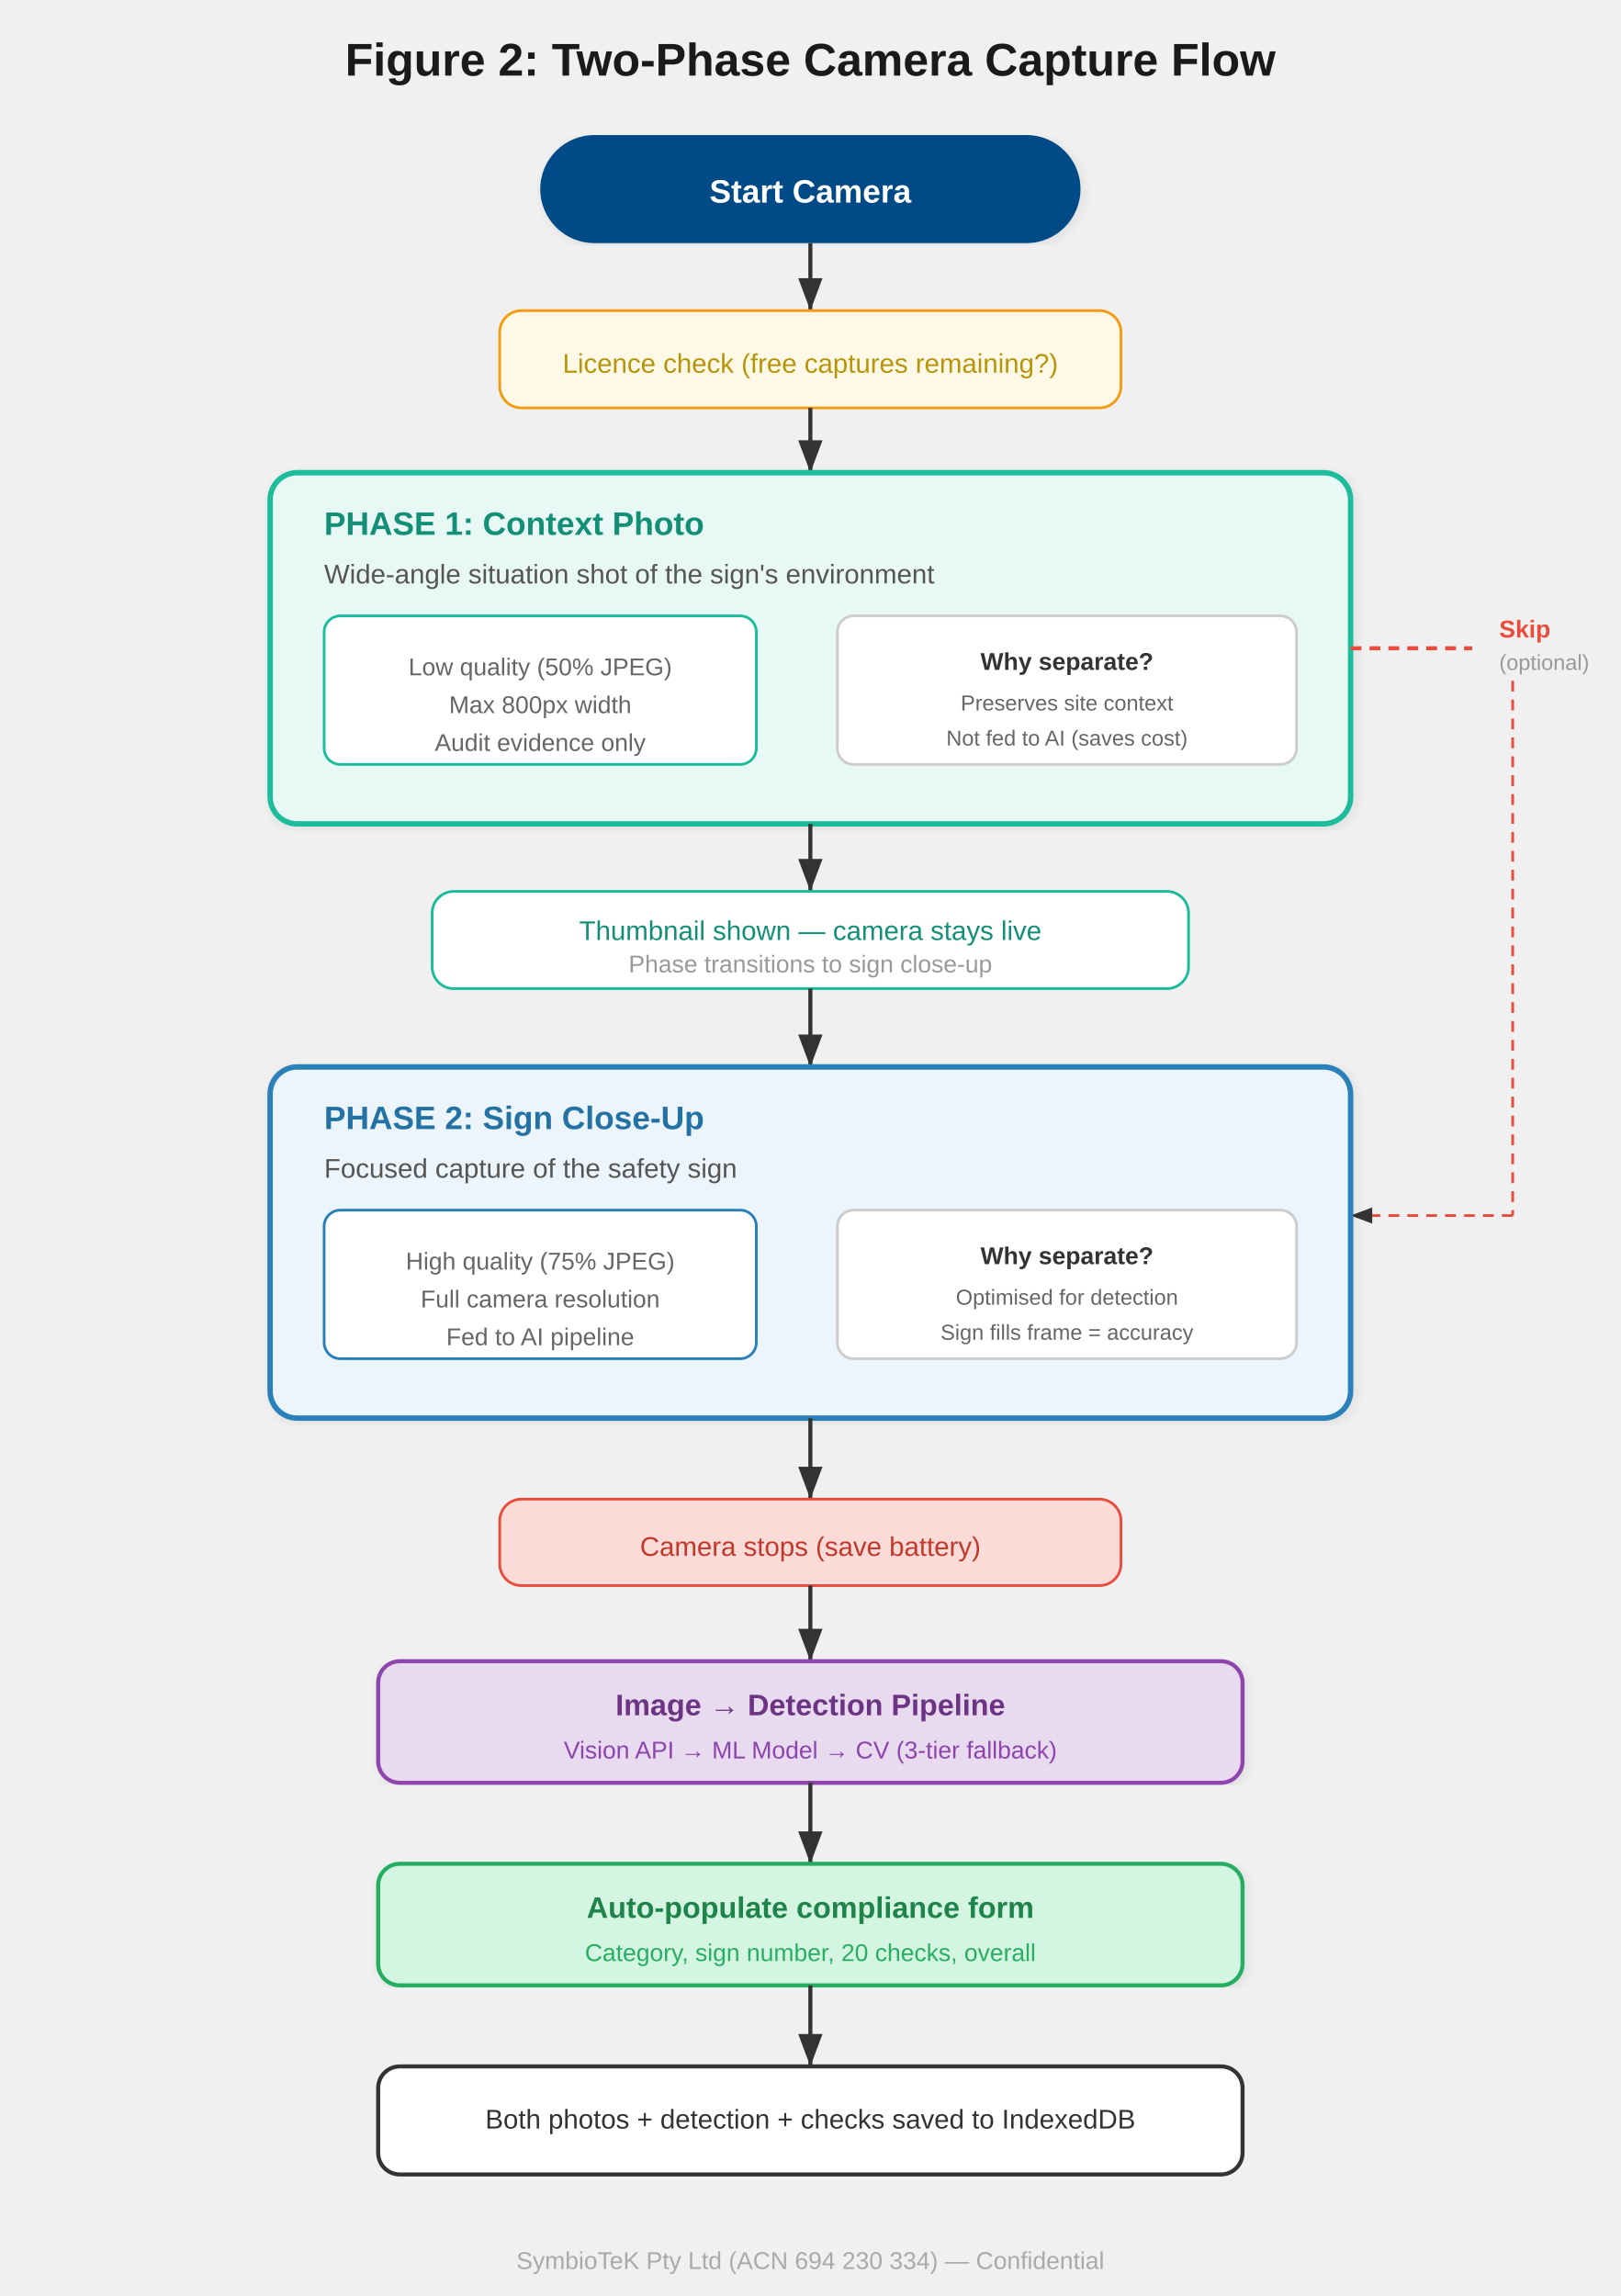
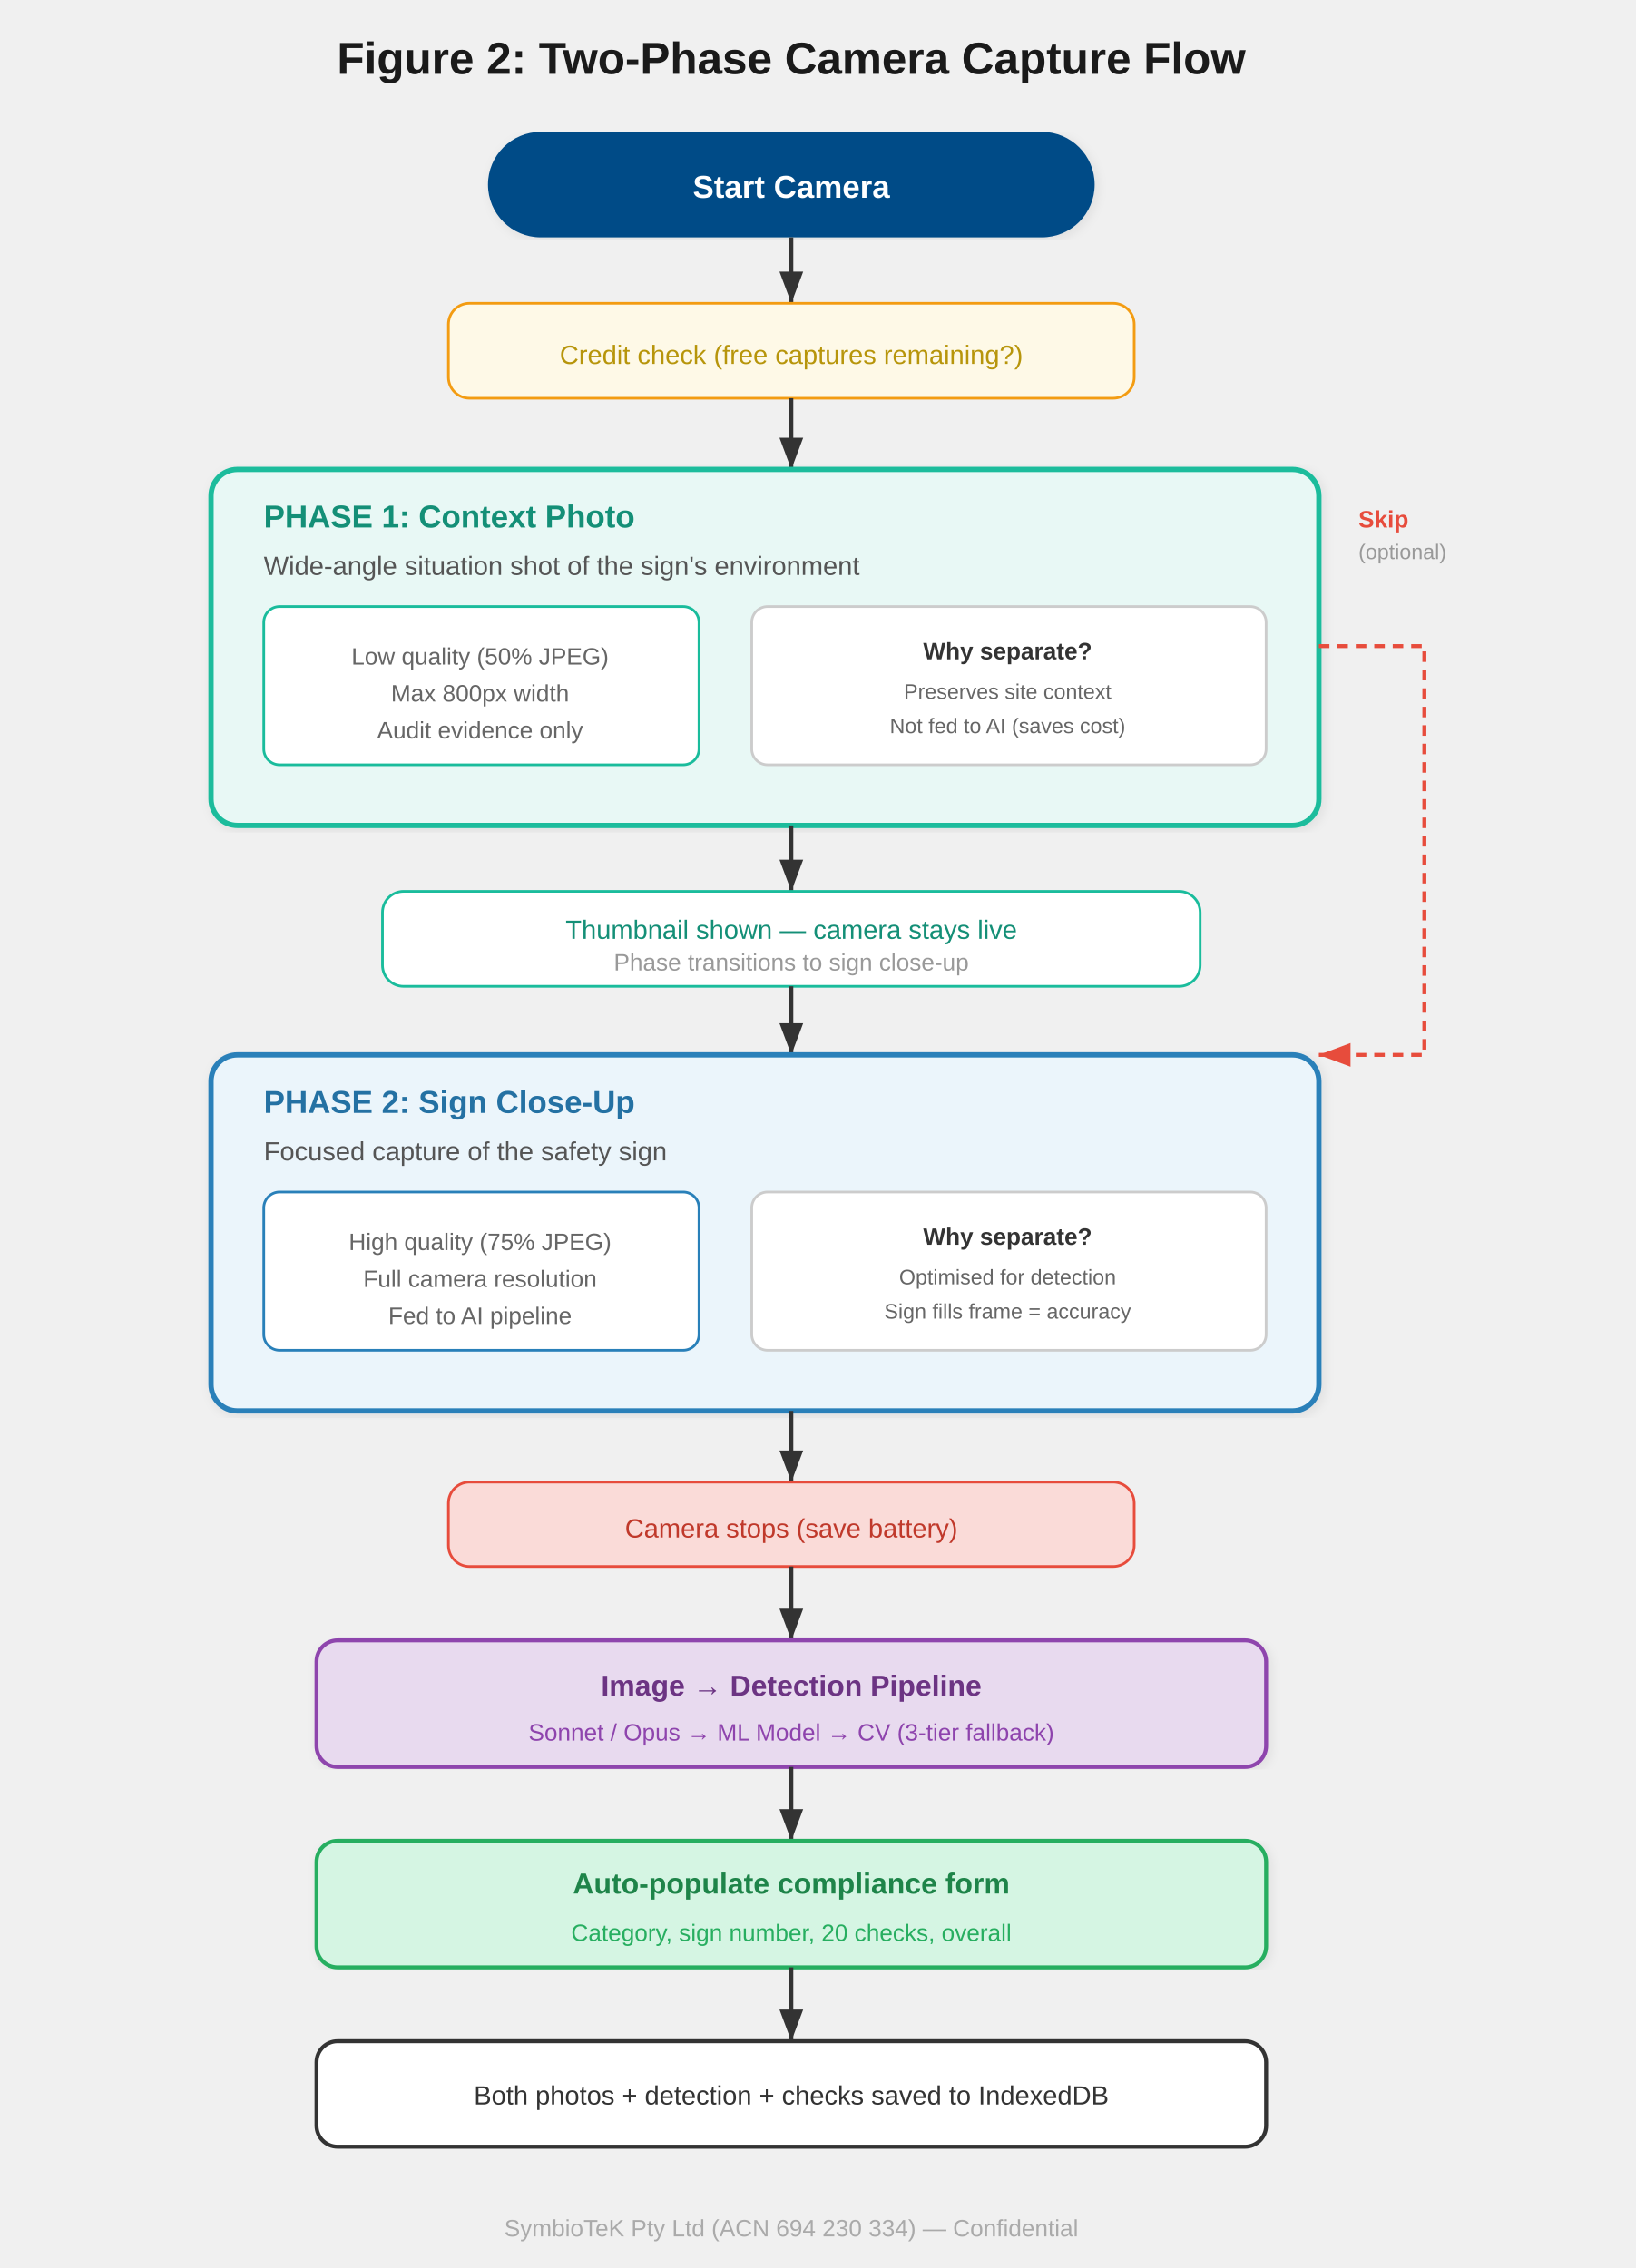
- <svg xmlns="http://www.w3.org/2000/svg" viewBox="0 0 600 850" font-family="'Segoe UI', Arial, sans-serif">
+ <svg xmlns="http://www.w3.org/2000/svg" viewBox="0 0 620 860" font-family="'Segoe UI', Arial, sans-serif">
  <defs>
    <marker id="arr" markerWidth="8" markerHeight="6" refX="8" refY="3" orient="auto">
      <path d="M0,0 L8,3 L0,6" fill="#333" />
    </marker>
-     <marker id="arrG" markerWidth="8" markerHeight="6" refX="8" refY="3" orient="auto">
-       <path d="M0,0 L8,3 L0,6" fill="#27AE60" />
+     <marker id="arrR" markerWidth="8" markerHeight="6" refX="8" refY="3" orient="auto">
+       <path d="M0,0 L8,3 L0,6" fill="#E74C3C" />
    </marker>
    <filter id="sh" x="-2%" y="-2%" width="104%" height="104%">
      <feDropShadow dx="1" dy="1" stdDeviation="2" flood-opacity="0.08" />
    </filter>
  </defs>
  <text x="300" y="28" text-anchor="middle" font-size="17" font-weight="700" fill="#1a1a1a">Figure 2: Two-Phase Camera Capture Flow</text>
-   <rect x="200" y="50" width="200" height="40" rx="20" fill="#004B87" filter="url(#sh)" />
+   <rect x="185" y="50" width="230" height="40" rx="20" fill="#004B87" filter="url(#sh)" />
  <text x="300" y="75" text-anchor="middle" font-size="12" font-weight="600" fill="#fff">Start Camera</text>
  <line x1="300" y1="90" x2="300" y2="115" stroke="#333" stroke-width="1.5" marker-end="url(#arr)" />
-   <rect x="185" y="115" width="230" height="36" rx="8" fill="#FEF9E7" stroke="#F39C12" stroke-width="1" />
-   <text x="300" y="138" text-anchor="middle" font-size="10" fill="#B7950B">Licence check (free captures remaining?)</text>
-   <line x1="300" y1="151" x2="300" y2="175" stroke="#333" stroke-width="1.5" marker-end="url(#arr)" />
-   <rect x="100" y="175" width="400" height="130" rx="10" fill="#E8F8F5" stroke="#1ABC9C" stroke-width="2" filter="url(#sh)" />
-   <text x="120" y="198" font-size="12" font-weight="700" fill="#148F77">PHASE 1: Context Photo</text>
-   <text x="120" y="216" font-size="10" fill="#555">Wide-angle situation shot of the sign's environment</text>
-   <rect x="120" y="228" width="160" height="55" rx="6" fill="#fff" stroke="#1ABC9C" stroke-width="1" />
-   <text x="200" y="250" text-anchor="middle" font-size="9" fill="#666">Low quality (50% JPEG)</text>
-   <text x="200" y="264" text-anchor="middle" font-size="9" fill="#666">Max 800px width</text>
-   <text x="200" y="278" text-anchor="middle" font-size="9" fill="#666">Audit evidence only</text>
-   <rect x="310" y="228" width="170" height="55" rx="6" fill="#fff" stroke="#ccc" stroke-width="1" />
-   <text x="395" y="248" text-anchor="middle" font-size="9" font-weight="600" fill="#333">Why separate?</text>
-   <text x="395" y="263" text-anchor="middle" font-size="8" fill="#666">Preserves site context</text>
-   <text x="395" y="276" text-anchor="middle" font-size="8" fill="#666">Not fed to AI (saves cost)</text>
-   <line x1="500" y1="240" x2="545" y2="240" stroke="#E74C3C" stroke-width="1.5" stroke-dasharray="4,3" />
-   <text x="555" y="236" font-size="9" font-weight="600" fill="#E74C3C">Skip</text>
-   <text x="555" y="248" font-size="8" fill="#999">(optional)</text>
-   <line x1="560" y1="252" x2="560" y2="450" stroke="#E74C3C" stroke-width="1" stroke-dasharray="4,3" />
-   <line x1="560" y1="450" x2="500" y2="450" stroke="#E74C3C" stroke-width="1" stroke-dasharray="4,3" marker-end="url(#arr)" />
-   <line x1="300" y1="305" x2="300" y2="330" stroke="#333" stroke-width="1.5" marker-end="url(#arr)" />
-   <rect x="160" y="330" width="280" height="36" rx="8" fill="#fff" stroke="#1ABC9C" stroke-width="1" />
-   <text x="300" y="348" text-anchor="middle" font-size="10" fill="#148F77">Thumbnail shown — camera stays live</text>
-   <text x="300" y="360" text-anchor="middle" font-size="9" fill="#999">Phase transitions to sign close-up</text>
-   <line x1="300" y1="366" x2="300" y2="395" stroke="#333" stroke-width="1.5" marker-end="url(#arr)" />
-   <rect x="100" y="395" width="400" height="130" rx="10" fill="#EBF5FB" stroke="#2980B9" stroke-width="2" filter="url(#sh)" />
-   <text x="120" y="418" font-size="12" font-weight="700" fill="#2471A3">PHASE 2: Sign Close-Up</text>
-   <text x="120" y="436" font-size="10" fill="#555">Focused capture of the safety sign</text>
-   <rect x="120" y="448" width="160" height="55" rx="6" fill="#fff" stroke="#2980B9" stroke-width="1" />
-   <text x="200" y="470" text-anchor="middle" font-size="9" fill="#666">High quality (75% JPEG)</text>
-   <text x="200" y="484" text-anchor="middle" font-size="9" fill="#666">Full camera resolution</text>
-   <text x="200" y="498" text-anchor="middle" font-size="9" fill="#666">Fed to AI pipeline</text>
-   <rect x="310" y="448" width="170" height="55" rx="6" fill="#fff" stroke="#ccc" stroke-width="1" />
-   <text x="395" y="468" text-anchor="middle" font-size="9" font-weight="600" fill="#333">Why separate?</text>
-   <text x="395" y="483" text-anchor="middle" font-size="8" fill="#666">Optimised for detection</text>
-   <text x="395" y="496" text-anchor="middle" font-size="8" fill="#666">Sign fills frame = accuracy</text>
-   <line x1="300" y1="525" x2="300" y2="555" stroke="#333" stroke-width="1.5" marker-end="url(#arr)" />
-   <rect x="185" y="555" width="230" height="32" rx="8" fill="#FADBD8" stroke="#E74C3C" stroke-width="1" />
-   <text x="300" y="576" text-anchor="middle" font-size="10" fill="#C0392B">Camera stops (save battery)</text>
-   <line x1="300" y1="587" x2="300" y2="615" stroke="#333" stroke-width="1.5" marker-end="url(#arr)" />
-   <rect x="140" y="615" width="320" height="45" rx="8" fill="#E8DAEF" stroke="#8E44AD" stroke-width="1.5" filter="url(#sh)" />
-   <text x="300" y="635" text-anchor="middle" font-size="11" font-weight="600" fill="#6C3483">Image → Detection Pipeline</text>
-   <text x="300" y="651" text-anchor="middle" font-size="9" fill="#8E44AD">Vision API → ML Model → CV (3-tier fallback)</text>
-   <line x1="300" y1="660" x2="300" y2="690" stroke="#333" stroke-width="1.5" marker-end="url(#arr)" />
-   <rect x="140" y="690" width="320" height="45" rx="8" fill="#D5F5E3" stroke="#27AE60" stroke-width="1.5" filter="url(#sh)" />
-   <text x="300" y="710" text-anchor="middle" font-size="11" font-weight="600" fill="#1E8449">Auto-populate compliance form</text>
-   <text x="300" y="726" text-anchor="middle" font-size="9" fill="#27AE60">Category, sign number, 20 checks, overall</text>
-   <line x1="300" y1="735" x2="300" y2="765" stroke="#333" stroke-width="1.5" marker-end="url(#arr)" />
-   <rect x="140" y="765" width="320" height="40" rx="8" fill="#fff" stroke="#333" stroke-width="1.5" />
-   <text x="300" y="788" text-anchor="middle" font-size="10" fill="#333">Both photos + detection + checks saved to IndexedDB</text>
-   <text x="300" y="840" text-anchor="middle" font-size="9" fill="#aaa">SymbioTeK Pty Ltd (ACN 694 230 334) — Confidential</text>
+   <rect x="170" y="115" width="260" height="36" rx="8" fill="#FEF9E7" stroke="#F39C12" stroke-width="1" />
+   <text x="300" y="138" text-anchor="middle" font-size="10" fill="#B7950B">Credit check (free captures remaining?)</text>
+   <line x1="300" y1="151" x2="300" y2="178" stroke="#333" stroke-width="1.5" marker-end="url(#arr)" />
+   <rect x="80" y="178" width="420" height="135" rx="10" fill="#E8F8F5" stroke="#1ABC9C" stroke-width="2" filter="url(#sh)" />
+   <text x="100" y="200" font-size="12" font-weight="700" fill="#148F77">PHASE 1: Context Photo</text>
+   <text x="100" y="218" font-size="10" fill="#555">Wide-angle situation shot of the sign's environment</text>
+   <rect x="100" y="230" width="165" height="60" rx="6" fill="#fff" stroke="#1ABC9C" stroke-width="1" />
+   <text x="182" y="252" text-anchor="middle" font-size="9" fill="#666">Low quality (50% JPEG)</text>
+   <text x="182" y="266" text-anchor="middle" font-size="9" fill="#666">Max 800px width</text>
+   <text x="182" y="280" text-anchor="middle" font-size="9" fill="#666">Audit evidence only</text>
+   <rect x="285" y="230" width="195" height="60" rx="6" fill="#fff" stroke="#ccc" stroke-width="1" />
+   <text x="382" y="250" text-anchor="middle" font-size="9" font-weight="600" fill="#333">Why separate?</text>
+   <text x="382" y="265" text-anchor="middle" font-size="8" fill="#666">Preserves site context</text>
+   <text x="382" y="278" text-anchor="middle" font-size="8" fill="#666">Not fed to AI (saves cost)</text>
+   <text x="515" y="200" font-size="9" font-weight="600" fill="#E74C3C">Skip</text>
+   <text x="515" y="212" font-size="8" fill="#999">(optional)</text>
+   <path d="M500,245 L540,245 L540,400 L500,400" stroke="#E74C3C" stroke-width="1.5" fill="none" stroke-dasharray="4,3" marker-end="url(#arrR)" />
+   <line x1="300" y1="313" x2="300" y2="338" stroke="#333" stroke-width="1.5" marker-end="url(#arr)" />
+   <rect x="145" y="338" width="310" height="36" rx="8" fill="#fff" stroke="#1ABC9C" stroke-width="1" />
+   <text x="300" y="356" text-anchor="middle" font-size="10" fill="#148F77">Thumbnail shown — camera stays live</text>
+   <text x="300" y="368" text-anchor="middle" font-size="9" fill="#999">Phase transitions to sign close-up</text>
+   <line x1="300" y1="374" x2="300" y2="400" stroke="#333" stroke-width="1.5" marker-end="url(#arr)" />
+   <rect x="80" y="400" width="420" height="135" rx="10" fill="#EBF5FB" stroke="#2980B9" stroke-width="2" filter="url(#sh)" />
+   <text x="100" y="422" font-size="12" font-weight="700" fill="#2471A3">PHASE 2: Sign Close-Up</text>
+   <text x="100" y="440" font-size="10" fill="#555">Focused capture of the safety sign</text>
+   <rect x="100" y="452" width="165" height="60" rx="6" fill="#fff" stroke="#2980B9" stroke-width="1" />
+   <text x="182" y="474" text-anchor="middle" font-size="9" fill="#666">High quality (75% JPEG)</text>
+   <text x="182" y="488" text-anchor="middle" font-size="9" fill="#666">Full camera resolution</text>
+   <text x="182" y="502" text-anchor="middle" font-size="9" fill="#666">Fed to AI pipeline</text>
+   <rect x="285" y="452" width="195" height="60" rx="6" fill="#fff" stroke="#ccc" stroke-width="1" />
+   <text x="382" y="472" text-anchor="middle" font-size="9" font-weight="600" fill="#333">Why separate?</text>
+   <text x="382" y="487" text-anchor="middle" font-size="8" fill="#666">Optimised for detection</text>
+   <text x="382" y="500" text-anchor="middle" font-size="8" fill="#666">Sign fills frame = accuracy</text>
+   <line x1="300" y1="535" x2="300" y2="562" stroke="#333" stroke-width="1.5" marker-end="url(#arr)" />
+   <rect x="170" y="562" width="260" height="32" rx="8" fill="#FADBD8" stroke="#E74C3C" stroke-width="1" />
+   <text x="300" y="583" text-anchor="middle" font-size="10" fill="#C0392B">Camera stops (save battery)</text>
+   <line x1="300" y1="594" x2="300" y2="622" stroke="#333" stroke-width="1.5" marker-end="url(#arr)" />
+   <rect x="120" y="622" width="360" height="48" rx="8" fill="#E8DAEF" stroke="#8E44AD" stroke-width="1.5" filter="url(#sh)" />
+   <text x="300" y="643" text-anchor="middle" font-size="11" font-weight="600" fill="#6C3483">Image → Detection Pipeline</text>
+   <text x="300" y="660" text-anchor="middle" font-size="9" fill="#8E44AD">Sonnet / Opus → ML Model → CV (3-tier fallback)</text>
+   <line x1="300" y1="670" x2="300" y2="698" stroke="#333" stroke-width="1.5" marker-end="url(#arr)" />
+   <rect x="120" y="698" width="360" height="48" rx="8" fill="#D5F5E3" stroke="#27AE60" stroke-width="1.5" filter="url(#sh)" />
+   <text x="300" y="718" text-anchor="middle" font-size="11" font-weight="600" fill="#1E8449">Auto-populate compliance form</text>
+   <text x="300" y="736" text-anchor="middle" font-size="9" fill="#27AE60">Category, sign number, 20 checks, overall</text>
+   <line x1="300" y1="746" x2="300" y2="774" stroke="#333" stroke-width="1.5" marker-end="url(#arr)" />
+   <rect x="120" y="774" width="360" height="40" rx="8" fill="#fff" stroke="#333" stroke-width="1.5" />
+   <text x="300" y="798" text-anchor="middle" font-size="10" fill="#333">Both photos + detection + checks saved to IndexedDB</text>
+   <text x="300" y="848" text-anchor="middle" font-size="9" fill="#aaa">SymbioTeK Pty Ltd (ACN 694 230 334) — Confidential</text>
</svg>
